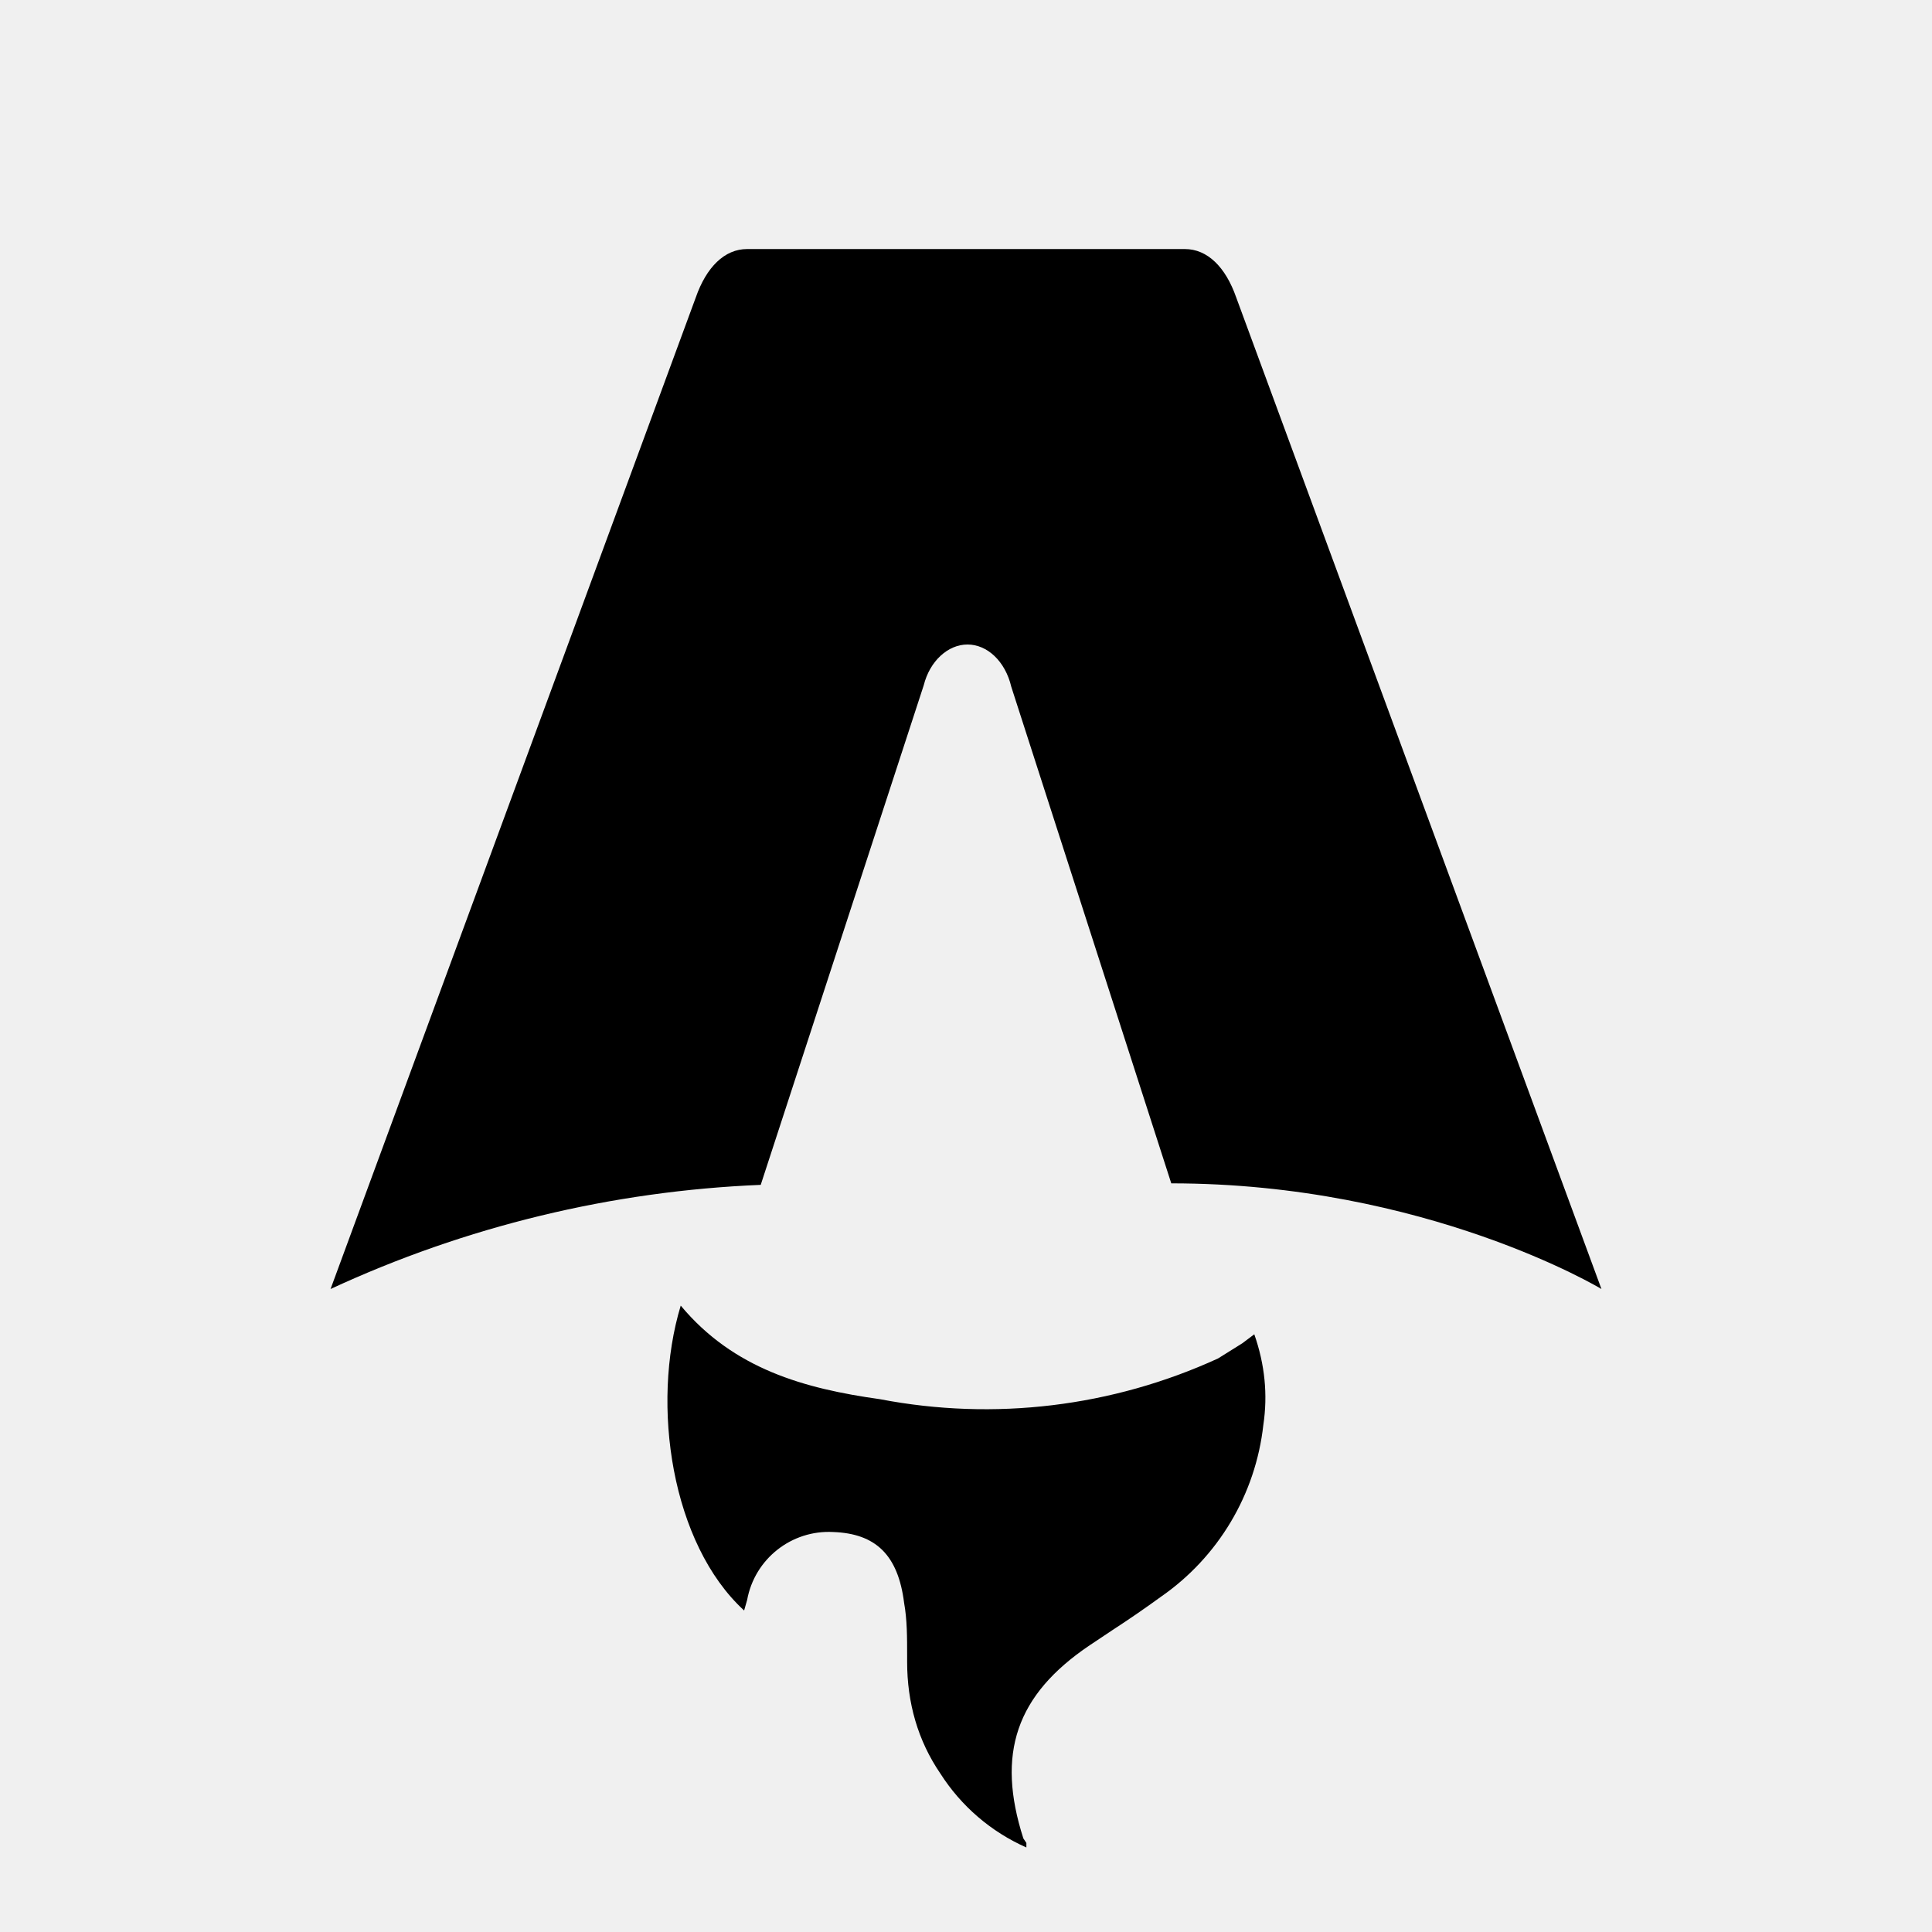
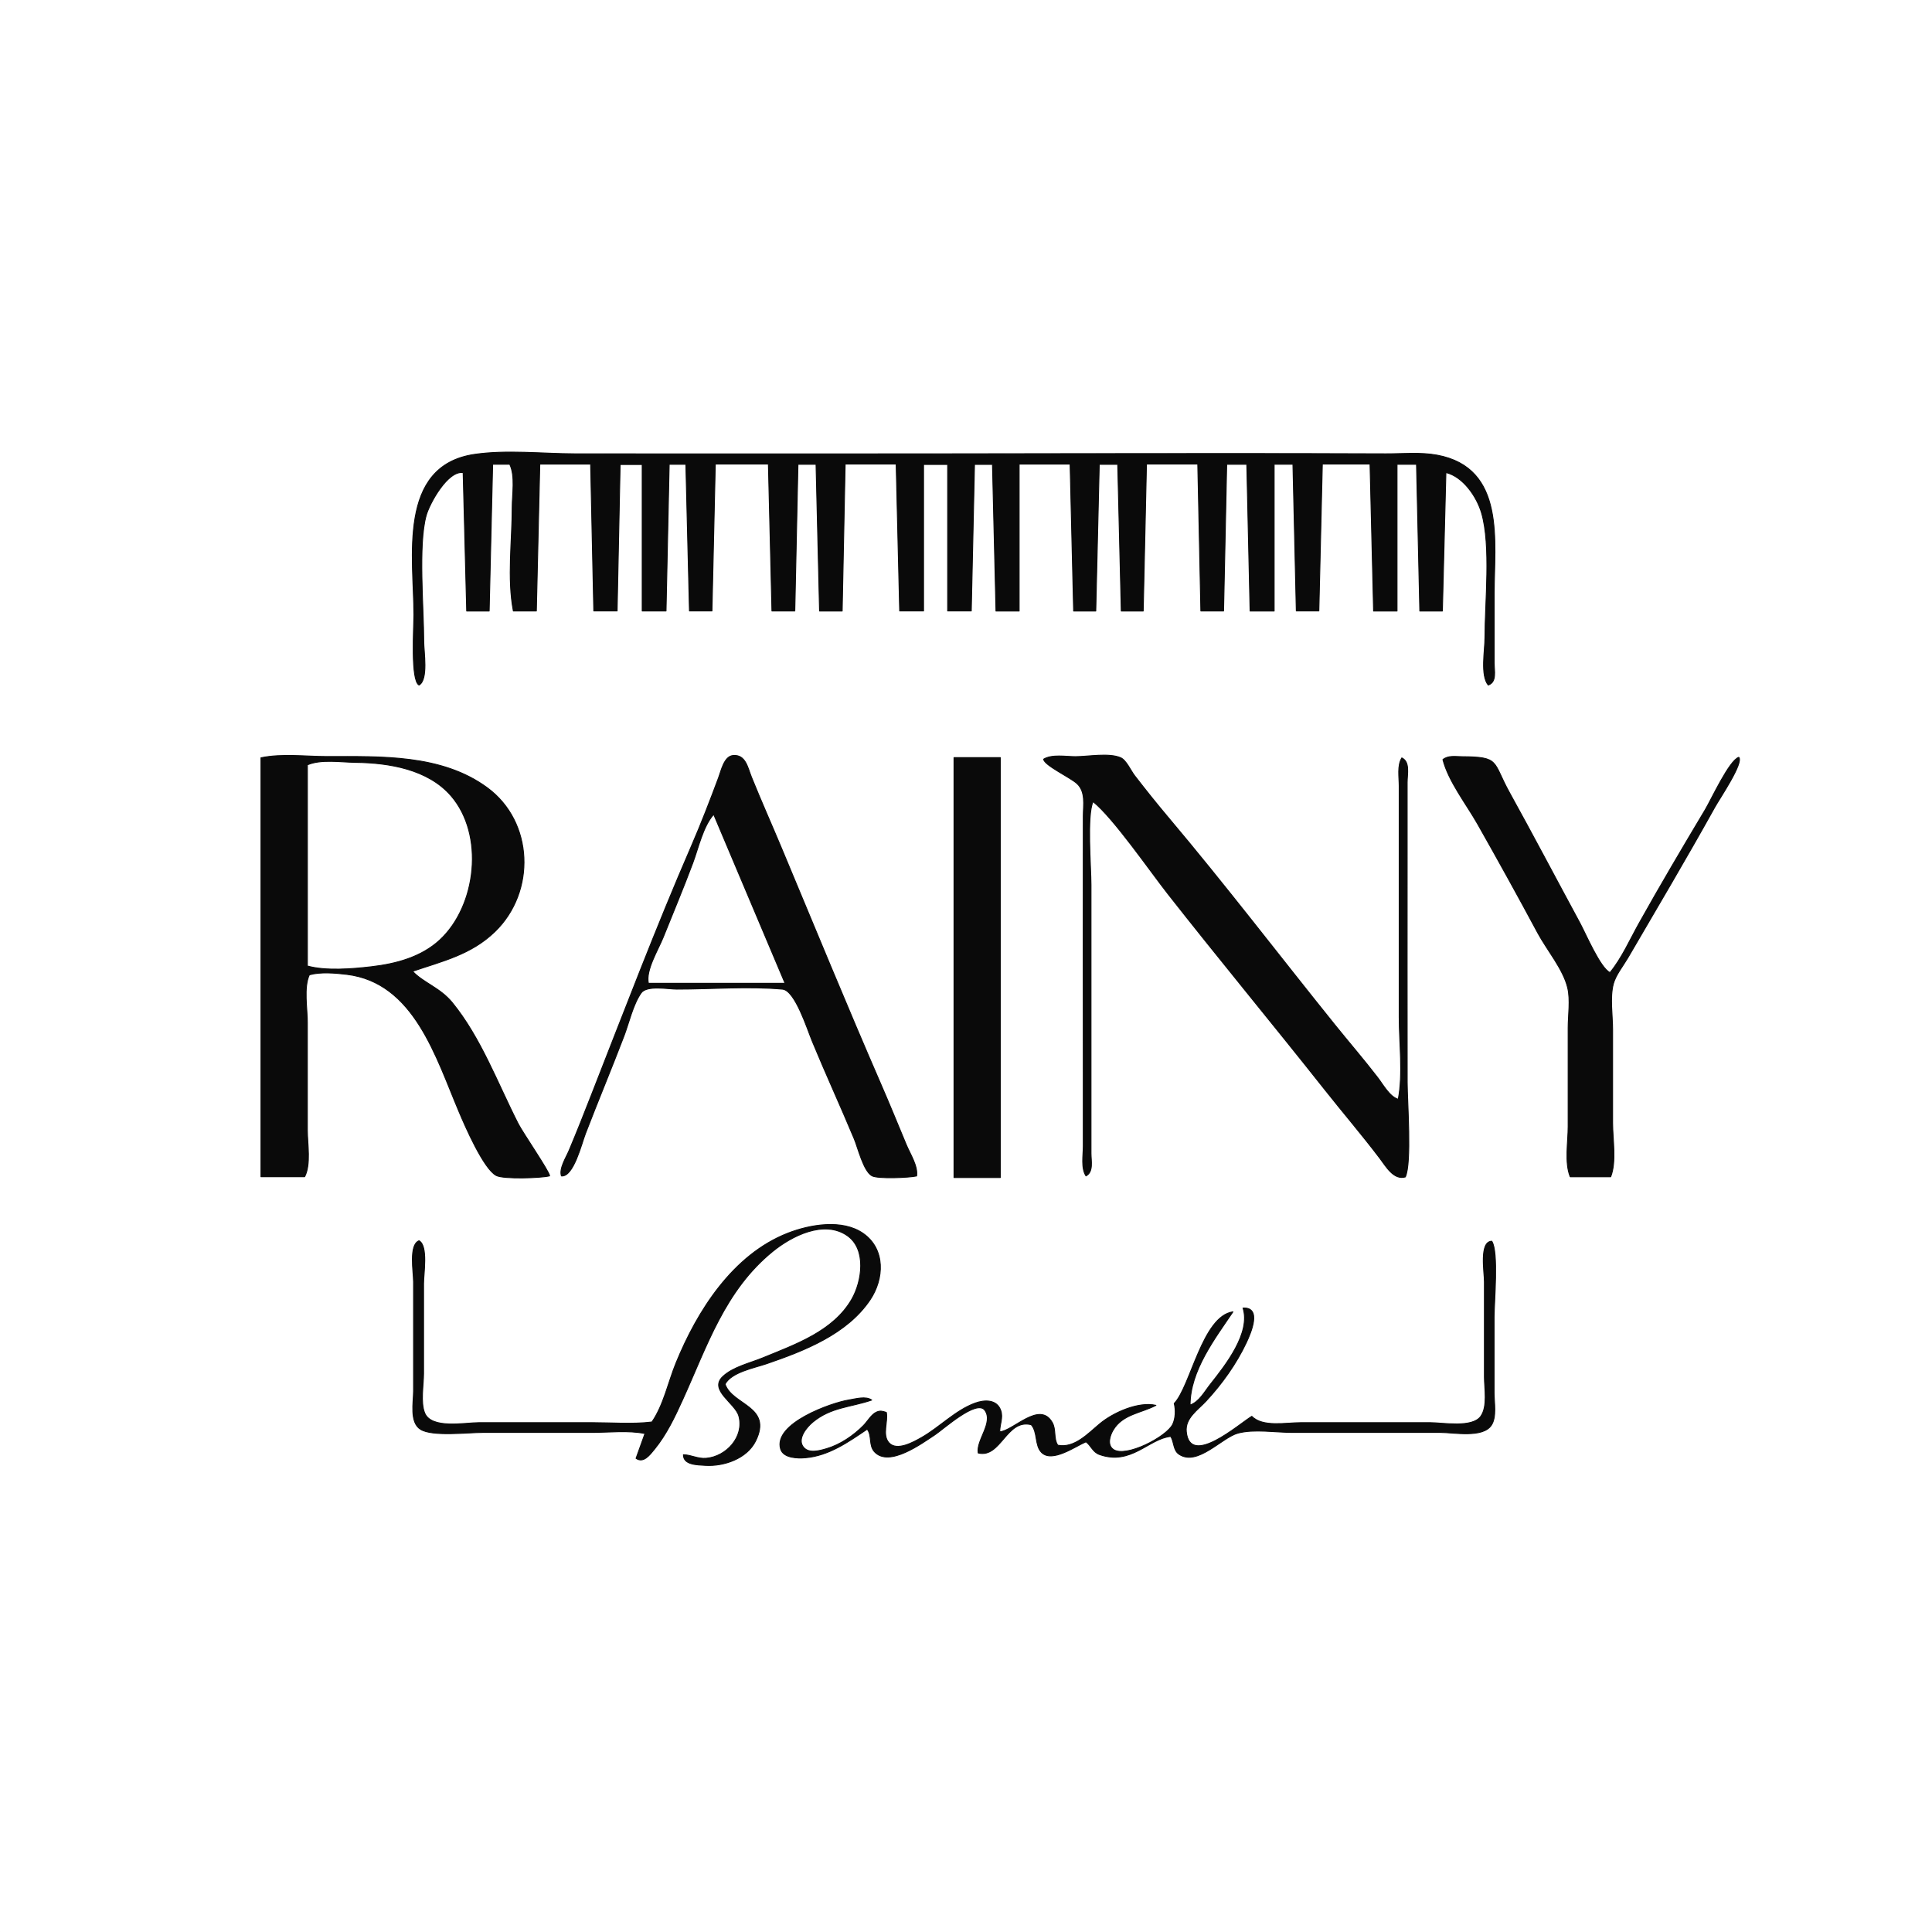
- <svg xmlns="http://www.w3.org/2000/svg" fill="none" viewBox="0 0 128 128">
-   <path d="M50.4 78.5a75.1 75.1 0 0 0-28.5 6.9l24.2-65.7c.7-2 1.9-3.2 3.4-3.2h29c1.5 0 2.7 1.2 3.4 3.2l24.2 65.7s-11.6-7-28.5-7L67 45.5c-.4-1.7-1.6-2.8-2.9-2.8-1.3 0-2.5 1.1-2.9 2.7L50.4 78.5Zm-1.1 28.2Zm-4.2-20.2c-2 6.6-.6 15.8 4.2 20.2a17.5 17.5 0 0 1 .2-.7 5.5 5.5 0 0 1 5.7-4.5c2.8.1 4.3 1.5 4.7 4.7.2 1.1.2 2.3.2 3.5v.4c0 2.7.7 5.2 2.2 7.4a13 13 0 0 0 5.7 4.9v-.3l-.2-.3c-1.8-5.6-.5-9.5 4.4-12.8l1.5-1a73 73 0 0 0 3.2-2.2 16 16 0 0 0 6.8-11.4c.3-2 .1-4-.6-6l-.8.6-1.6 1a37 37 0 0 1-22.4 2.7c-5-.7-9.7-2-13.2-6.2Z" />
-   <style>
-         path { fill: #000; }
-         @media (prefers-color-scheme: dark) {
-             path { fill: #FFF; }
-         }
-     </style>
+ <svg xmlns="http://www.w3.org/2000/svg" viewBox="0 0 538 538" width="538" height="538">
+   <path d="M0.12 0.12C179.37 0.12 358.63 0.12 537.88 0.12C537.88 179.37 537.88 358.63 537.88 537.88C358.63 537.88 179.37 537.88 0.12 537.88C0.12 358.63 0.12 179.37 0.12 0.12ZM414.43 190.77C416.89 189.9 416.07 186.8 416.08 184.49C416.08 178.11 416.08 171.72 416.08 165.33C416.08 150.84 419.39 130.3 400.18 126.74C395.57 125.88 390.61 126.39 385.94 126.37C328.61 126.15 271.29 126.45 213.97 126.39C195.96 126.37 177.94 126.42 159.93 126.37C150.94 126.34 141.06 125.23 132.18 126.52C110.5 129.68 115.26 155.54 115.26 171.23C115.26 174.68 114.29 189.49 116.69 190.77C119.32 189.26 118 181.49 118 178.6C118 169.4 116.4 151.69 118.68 143.53C119.63 140.14 124.71 130.93 128.97 131.61C129.3 144.46 129.63 157.3 129.96 170.15C132.04 170.15 134.13 170.15 136.22 170.15C136.54 156.53 136.86 142.9 137.19 129.28C138.77 129.28 140.36 129.28 141.95 129.28C143.53 132.59 142.63 137.61 142.63 141.26C142.63 150.49 141.21 161.07 142.95 170.14C145.09 170.14 147.23 170.14 149.36 170.14C149.68 156.51 150 142.87 150.32 129.24C155.04 129.24 159.75 129.24 164.47 129.24C164.76 142.87 165.06 156.5 165.35 170.13C167.52 170.13 169.68 170.13 171.85 170.13C172.13 156.54 172.41 142.94 172.69 129.35C174.74 129.35 176.78 129.35 178.83 129.35C178.83 142.95 178.83 156.54 178.83 170.14C181.04 170.14 183.26 170.14 185.47 170.14C185.77 156.53 186.06 142.91 186.35 129.3C187.9 129.3 189.44 129.3 190.99 129.3C191.32 142.91 191.65 156.52 191.99 170.13C194.08 170.13 196.17 170.13 198.26 170.13C198.57 156.5 198.88 142.87 199.19 129.23C204.12 129.23 209.04 129.23 213.97 129.23C214.3 142.87 214.63 156.5 214.96 170.14C217.08 170.14 219.21 170.14 221.33 170.14C221.62 156.53 221.92 142.91 222.21 129.3C223.88 129.3 225.56 129.3 227.24 129.3C227.56 142.92 227.89 156.54 228.22 170.15C230.32 170.15 232.42 170.15 234.52 170.15C234.8 156.51 235.07 142.87 235.35 129.23C240.08 129.23 244.82 129.23 249.55 129.23C249.88 142.86 250.2 156.49 250.53 170.13C252.75 170.13 254.96 170.13 257.18 170.13C257.18 156.53 257.18 142.94 257.18 129.34C259.41 129.34 261.65 129.34 263.89 129.34C263.89 142.94 263.89 156.53 263.89 170.13C266.08 170.13 268.28 170.13 270.47 170.13C270.77 156.53 271.07 142.92 271.37 129.32C273.04 129.32 274.7 129.32 276.37 129.32C276.7 142.93 277.02 156.54 277.35 170.16C279.5 170.16 281.65 170.16 283.8 170.16C283.8 156.52 283.8 142.88 283.8 129.24C288.53 129.24 293.26 129.24 297.99 129.24C298.32 142.88 298.64 156.51 298.97 170.15C301.03 170.15 303.09 170.15 305.14 170.15C305.47 156.54 305.79 142.92 306.11 129.31C307.82 129.31 309.54 129.31 311.25 129.31C311.58 142.92 311.91 156.54 312.24 170.15C314.27 170.15 316.31 170.15 318.35 170.15C318.65 156.51 318.96 142.87 319.26 129.23C324.02 129.23 328.78 129.23 333.54 129.23C333.83 142.87 334.11 156.5 334.4 170.14C336.51 170.14 338.62 170.14 340.73 170.14C341.02 156.52 341.31 142.91 341.6 129.29C343.47 129.29 345.33 129.29 347.19 129.29C347.5 142.91 347.8 156.54 348.11 170.16C350.34 170.16 352.58 170.16 354.81 170.16C354.81 156.53 354.81 142.9 354.81 129.28C356.55 129.28 358.29 129.28 360.04 129.28C360.35 142.89 360.67 156.51 360.98 170.13C363.08 170.13 365.17 170.13 367.26 170.13C367.59 156.5 367.91 142.87 368.23 129.23C372.66 129.23 377.09 129.23 381.51 129.23C381.84 142.88 382.17 156.52 382.5 170.16C384.67 170.16 386.85 170.16 389.03 170.16C389.03 156.54 389.03 142.92 389.03 129.3C390.84 129.3 392.65 129.3 394.45 129.3C394.76 142.92 395.07 156.54 395.37 170.15C397.47 170.15 399.56 170.15 401.66 170.15C401.99 157.3 402.31 144.44 402.64 131.58C407.45 132.75 411.24 138.31 412.56 142.83C415.23 151.9 413.51 167.79 413.51 177.61C413.51 181.06 412.2 188.13 414.43 190.77ZM255.25 327.47C255.65 324.71 253.47 321.4 252.37 318.77C250.01 313.13 247.71 307.45 245.26 301.84C235.78 280.05 226.78 258.04 217.6 236.13C214.85 229.56 211.94 223.04 209.27 216.43C208.22 213.84 207.65 210.07 204.15 210.38C201.65 210.6 200.85 214.54 200.11 216.53C197.74 222.89 195.26 229.32 192.56 235.55C182.7 258.26 173.86 281.55 164.81 304.6C162.75 309.87 160.67 315.15 158.47 320.37C157.64 322.34 155.65 325.41 156.34 327.47C159.71 327.79 161.96 318.43 163.04 315.63C166.53 306.55 170.28 297.59 173.75 288.51C175.16 284.81 176.26 279.76 178.52 276.52C180.08 274.28 186.06 275.44 188.42 275.44C198.12 275.45 208.25 274.59 217.9 275.45C221.41 275.77 224.81 286.63 226.2 289.98C229.96 299.08 234.08 308.03 237.87 317.12C238.9 319.58 240.43 326.06 242.79 327.41C244.41 328.33 253.27 327.93 255.25 327.47ZM114.89 270.47C123.27 267.63 131.22 265.81 137.82 259.42C149.24 248.36 148.64 228.87 135.66 219.34C122.98 210.02 106.07 210.67 91.14 210.67C85.17 210.67 78.51 209.79 72.67 211.02C72.67 249.91 72.67 288.8 72.67 327.68C76.73 327.68 80.78 327.68 84.84 327.68C86.63 324.22 85.59 318.57 85.59 314.69C85.59 304.7 85.59 294.71 85.59 284.72C85.59 280.81 84.52 275.02 86.14 271.46C89.23 270.59 93.35 270.95 96.54 271.33C115.35 273.58 121.41 294.47 127.87 309.69C129.48 313.51 134.67 325.5 138.2 327.34C140.21 328.39 150.71 328.05 153.05 327.44C152.98 326.2 145.58 315.45 144.28 312.89C138.58 301.71 133.92 288.98 125.92 279.18C122.54 275.04 117.78 273.62 114.89 270.47ZM278.55 210.97C274.25 210.97 269.96 210.97 265.66 210.97C265.66 249.95 265.66 288.93 265.66 327.91C269.96 327.91 274.25 327.91 278.55 327.91C278.55 288.93 278.55 249.95 278.55 210.97ZM389.37 306.11C386.98 305.44 385.15 302.04 383.63 300.06C379.8 295.08 375.67 290.3 371.73 285.41C356.25 266.19 341.23 246.5 325.32 227.64C322.11 223.83 318.96 219.9 315.92 215.95C314.91 214.63 313.59 211.65 312.06 211C308.81 209.59 302.99 210.7 299.46 210.7C296.75 210.7 292.96 209.99 290.62 211.4C290.73 213.09 298.03 216.47 299.9 218.19C302.39 220.48 301.67 224.13 301.66 227.24C301.61 251.48 301.66 275.71 301.66 299.95C301.66 306.34 301.66 312.73 301.66 319.12C301.66 321.71 300.99 325.26 302.41 327.46C304.55 326.29 303.81 323.33 303.81 321.08C303.81 314.69 303.81 308.31 303.81 301.92C303.81 283.41 303.81 264.91 303.81 246.4C303.81 241.41 302.61 227.06 304.38 223.22C310.03 227.73 320.2 242.51 325.22 248.9C339.53 267.13 354.33 284.99 368.72 303.17C373.84 309.65 379.24 315.95 384.23 322.53C385.94 324.79 388.11 328.69 391.34 327.74C393.16 323.83 391.87 306.75 391.86 301.43C391.82 280.3 391.85 259.17 391.85 238.05C391.85 231.33 391.85 224.62 391.85 217.9C391.85 215.52 392.7 212.16 390.36 211.05C389.05 213.2 389.63 216.38 389.63 218.88C389.63 224.94 389.63 231 389.63 237.06C389.63 252.46 389.63 267.85 389.63 283.25C389.63 290.57 390.73 298.93 389.37 306.11ZM448.33 270.83C445.63 269.6 441.58 260.04 439.94 257.01C433.38 244.89 426.97 232.7 420.3 220.64C415.54 212.02 417.8 210.78 407.06 210.71C405.18 210.69 403.29 210.33 401.8 211.52C403.35 217.58 408.37 223.98 411.47 229.45C417.17 239.51 422.79 249.66 428.25 259.85C430.76 264.51 435.34 269.93 436.55 275.09C437.35 278.46 436.68 282.73 436.68 286.2C436.68 295.37 436.68 304.54 436.68 313.71C436.68 317.92 435.65 323.79 437.25 327.69C441.01 327.69 444.77 327.69 448.53 327.69C450.18 323.52 449.06 317.22 449.06 312.73C449.06 304.05 449.06 295.37 449.06 286.69C449.06 282.76 448.27 277.85 449.25 274.03C449.89 271.56 451.97 268.99 453.26 266.79C461.42 252.82 469.67 238.87 477.54 224.73C478.85 222.37 485.61 212.42 484.2 210.88C481.55 211.74 476.58 222.57 474.84 225.5C468.59 235.96 462.35 246.51 456.4 257.16C453.9 261.63 451.59 266.88 448.33 270.83ZM85.6 269C85.6 250.33 85.6 231.66 85.6 212.99C89.35 211.35 94.94 212.25 99 212.3C108.28 212.41 119.13 214.17 125.56 221.55C135.02 232.43 132.72 252.28 122.47 261.76C117.29 266.55 110.25 268.41 103.42 269.2C98.09 269.82 90.76 270.43 85.6 269ZM198.74 226.77C205.36 242.45 211.99 258.13 218.61 273.81C205.93 273.81 193.25 273.81 180.56 273.81C179.76 270.17 183.27 264.52 184.66 261.06C187.42 254.18 190.31 247.3 192.9 240.37C194.49 236.13 195.74 230.16 198.74 226.77ZM201.91 385.44C203.7 382.08 210.07 380.92 213.45 379.76C223.94 376.16 235.86 371.54 242.3 361.95C246.21 356.12 246.6 347.88 240.42 343.51C234.61 339.4 225.54 341 219.37 343.41C204.09 349.39 194.17 365.01 188.23 379.59C186.08 384.86 184.79 391.28 181.54 395.98C176.09 396.64 170.34 396.16 164.84 396.16C154.36 396.16 143.88 396.16 133.39 396.16C129.49 396.16 120.11 398.05 118.25 393.45C117.05 390.47 117.95 385.68 117.95 382.5C117.95 374.14 117.95 365.79 117.95 357.44C117.95 354.7 119.26 346.91 116.69 345.51C113.79 346.63 115.16 354.19 115.16 356.95C115.16 367.1 115.16 377.26 115.16 387.41C115.16 390.47 114 396.1 117.12 398.03C120.41 400.08 130.28 398.89 134.38 398.89C144.53 398.89 154.69 398.89 164.84 398.89C169.6 398.89 174.93 398.24 179.6 399.2C178.77 401.5 177.95 403.8 177.12 406.1C179.14 407.52 180.87 405.25 182.24 403.57C185.59 399.46 187.89 394.62 190.07 389.82C196.89 374.82 201.83 359.36 215.12 348.52C220.46 344.16 229.47 339.58 235.94 344.08C241.39 347.88 240.04 356.81 237.21 361.76C232.08 370.74 221.4 374.42 212.36 378.14C208.83 379.59 204.13 380.64 201.29 383.31C197.28 387.1 204.77 390.71 205.75 394.34C207.3 400.08 202.29 405.62 196.63 406.09C194.3 406.29 192.46 405.12 190.31 405.1C190.29 407.92 194.04 407.92 196.41 408.06C201.56 408.38 207.97 406.2 210.41 401.28C215.22 391.57 203.92 391.36 201.91 385.44ZM415.41 345.64C411.87 345.75 413.36 354.21 413.36 356.95C413.36 365.79 413.36 374.63 413.36 383.48C413.36 386.67 414.31 391.67 412.34 394.41C409.96 397.71 401.81 396.16 398.22 396.16C386.26 396.16 374.31 396.16 362.35 396.16C358.07 396.16 351.6 397.5 348.59 394.4C345 396.56 331.33 408.73 330.35 398.67C329.98 394.9 333.52 392.66 335.85 390.15C340.29 385.37 344.3 379.75 347.08 373.84C348.35 371.12 351.44 363.98 346.14 364.24C348.34 371.14 341.37 380.04 337.06 385.47C335.45 387.5 333.92 390.41 331.4 391.25C331.43 381.66 338.3 372.77 343.33 365.3C334.79 366.53 331.54 386.13 326.98 390.82C327.43 392.56 327.37 394.92 326.57 396.61C324.92 400.09 313.46 406.06 310.02 403.62C308.22 402.34 309.08 399.71 310 398.19C312.64 393.79 317.77 393.51 321.88 391.34C317.03 390.23 310.05 393.33 306.29 396.45C303.11 399.07 299.21 403.41 294.55 402.44C293.32 400.52 294.16 398.09 293 396.09C289.48 389.99 282.18 398.45 278.4 398.71C278.36 396.72 279.4 394.81 278.68 392.77C277.59 389.64 274.13 389.77 271.54 390.72C266.05 392.73 261.72 397.4 256.6 400.32C254.43 401.55 249.72 404.23 247.53 401.75C245.58 399.54 247.35 395.87 246.82 393.31C245.77 393 245.18 392.74 244.09 393.22C242.66 393.84 241.54 395.86 240.46 396.95C237.7 399.76 233.97 402.3 230.2 403.4C228.22 403.98 224.92 404.97 223.51 402.67C222.14 400.43 224.67 397.4 226.3 396.04C231.39 391.8 236.88 391.89 242.74 389.87C241.09 388.7 238.35 389.53 236.31 389.86C231.48 390.64 215.28 396.38 217.37 403.48C218.15 406.09 222.18 406.12 224.29 405.94C230.81 405.38 236.26 401.52 241.49 397.98C242.89 399.76 241.86 402.48 243.53 404.28C247.59 408.68 256.71 401.92 260.29 399.58C262.64 398.04 271.98 389.54 274.25 392.71C276.71 396.16 271.79 401.03 272.39 404.61C278.7 406.17 280.27 394.97 287.17 396.74C289.01 398.83 288.09 402.48 290.04 404.46C293 407.43 299.54 402.69 302.41 401.5C303.88 402.61 304.28 404.36 306.18 405.04C314.97 408.16 319.91 400.6 325.99 400C327 401.47 326.64 403.83 328.33 404.96C333.44 408.41 340.24 400.28 344.73 399.08C349.22 397.88 355.24 398.89 359.89 398.89C373.65 398.89 387.41 398.89 401.17 398.89C404.83 398.89 412.91 400.5 415.3 396.87C416.82 394.56 416.06 390.54 416.06 387.9C416.06 380.86 416.06 373.82 416.06 366.77C416.06 362.6 417.36 348.55 415.41 345.64Z" fill="#ffffff" fill-rule="evenodd" stroke="#ffffff" stroke-width="0.25" stroke-linejoin="round" />
+   <path d="M414.43 190.77C412.2 188.13 413.51 181.06 413.51 177.61C413.51 167.79 415.23 151.9 412.56 142.83C411.24 138.31 407.45 132.75 402.64 131.58C402.31 144.44 401.99 157.3 401.66 170.15C399.56 170.15 397.47 170.15 395.37 170.15C395.07 156.54 394.76 142.92 394.45 129.3C392.65 129.3 390.84 129.3 389.03 129.3C389.03 142.92 389.03 156.54 389.03 170.16C386.85 170.16 384.67 170.16 382.5 170.16C382.17 156.52 381.84 142.88 381.51 129.23C377.09 129.23 372.66 129.23 368.23 129.23C367.91 142.87 367.59 156.5 367.26 170.13C365.17 170.13 363.08 170.13 360.98 170.13C360.67 156.51 360.35 142.89 360.04 129.28C358.29 129.28 356.55 129.28 354.81 129.28C354.81 142.9 354.81 156.53 354.81 170.16C352.58 170.16 350.34 170.16 348.11 170.16C347.8 156.54 347.5 142.91 347.19 129.29C345.33 129.29 343.47 129.29 341.6 129.29C341.31 142.91 341.02 156.52 340.73 170.14C338.62 170.14 336.51 170.14 334.4 170.14C334.11 156.5 333.83 142.87 333.54 129.23C328.78 129.23 324.02 129.23 319.26 129.23C318.96 142.87 318.65 156.51 318.35 170.15C316.31 170.15 314.27 170.15 312.24 170.15C311.91 156.54 311.58 142.92 311.25 129.31C309.54 129.31 307.82 129.31 306.11 129.31C305.79 142.92 305.47 156.54 305.14 170.15C303.09 170.15 301.03 170.15 298.97 170.15C298.64 156.51 298.32 142.88 297.99 129.24C293.26 129.24 288.53 129.24 283.8 129.24C283.8 142.88 283.8 156.52 283.8 170.16C281.65 170.16 279.5 170.16 277.35 170.16C277.02 156.54 276.7 142.93 276.37 129.32C274.7 129.32 273.04 129.32 271.37 129.32C271.07 142.92 270.77 156.53 270.47 170.13C268.28 170.13 266.08 170.13 263.89 170.13C263.89 156.53 263.89 142.94 263.89 129.34C261.65 129.34 259.41 129.34 257.18 129.34C257.18 142.94 257.18 156.53 257.18 170.13C254.96 170.13 252.75 170.13 250.53 170.13C250.2 156.49 249.88 142.86 249.55 129.23C244.82 129.23 240.08 129.23 235.35 129.23C235.07 142.87 234.8 156.51 234.52 170.15C232.42 170.15 230.32 170.15 228.22 170.15C227.89 156.54 227.56 142.92 227.24 129.3C225.56 129.3 223.88 129.3 222.21 129.3C221.92 142.91 221.62 156.53 221.33 170.14C219.21 170.14 217.08 170.14 214.96 170.14C214.63 156.5 214.3 142.87 213.97 129.23C209.04 129.23 204.12 129.23 199.19 129.23C198.88 142.87 198.57 156.5 198.26 170.13C196.17 170.13 194.08 170.13 191.99 170.13C191.65 156.52 191.32 142.91 190.99 129.3C189.44 129.3 187.9 129.3 186.35 129.3C186.06 142.91 185.77 156.53 185.47 170.14C183.26 170.14 181.04 170.14 178.83 170.14C178.83 156.54 178.83 142.95 178.83 129.35C176.78 129.35 174.74 129.35 172.69 129.35C172.41 142.94 172.13 156.54 171.85 170.13C169.68 170.13 167.52 170.13 165.35 170.13C165.06 156.5 164.76 142.87 164.47 129.24C159.75 129.24 155.04 129.24 150.32 129.24C150 142.87 149.68 156.51 149.36 170.14C147.23 170.14 145.09 170.14 142.95 170.14C141.21 161.07 142.63 150.49 142.63 141.26C142.63 137.61 143.53 132.59 141.95 129.28C140.36 129.28 138.77 129.28 137.19 129.28C136.86 142.9 136.54 156.53 136.22 170.15C134.13 170.15 132.04 170.15 129.96 170.15C129.63 157.3 129.3 144.46 128.97 131.61C124.71 130.93 119.63 140.14 118.68 143.53C116.4 151.69 118 169.4 118 178.6C118 181.49 119.32 189.26 116.69 190.77C114.29 189.49 115.26 174.68 115.26 171.23C115.26 155.54 110.5 129.68 132.18 126.52C141.06 125.23 150.94 126.34 159.93 126.37C177.94 126.42 195.96 126.37 213.97 126.39C271.29 126.45 328.61 126.15 385.94 126.37C390.61 126.39 395.57 125.88 400.18 126.74C419.39 130.3 416.08 150.84 416.08 165.33C416.08 171.72 416.08 178.11 416.08 184.49C416.07 186.8 416.89 189.9 414.43 190.77ZM255.25 327.47C253.27 327.93 244.41 328.33 242.79 327.41C240.43 326.06 238.9 319.58 237.87 317.12C234.08 308.03 229.96 299.08 226.2 289.98C224.81 286.63 221.41 275.77 217.9 275.45C208.25 274.59 198.12 275.45 188.42 275.44C186.06 275.44 180.08 274.28 178.52 276.52C176.26 279.76 175.16 284.81 173.75 288.51C170.28 297.59 166.53 306.55 163.04 315.63C161.96 318.43 159.71 327.79 156.34 327.47C155.65 325.41 157.64 322.34 158.47 320.37C160.67 315.15 162.75 309.87 164.81 304.6C173.86 281.55 182.7 258.26 192.56 235.55C195.26 229.32 197.74 222.89 200.11 216.53C200.85 214.54 201.65 210.6 204.15 210.38C207.65 210.07 208.22 213.84 209.27 216.43C211.94 223.04 214.85 229.56 217.6 236.13C226.78 258.04 235.78 280.05 245.26 301.84C247.71 307.45 250.01 313.13 252.37 318.77C253.47 321.4 255.65 324.71 255.25 327.47ZM114.89 270.47C117.78 273.62 122.54 275.04 125.92 279.18C133.92 288.98 138.58 301.71 144.28 312.89C145.58 315.45 152.98 326.2 153.05 327.44C150.71 328.05 140.21 328.39 138.2 327.34C134.67 325.5 129.48 313.51 127.87 309.69C121.41 294.47 115.35 273.58 96.54 271.33C93.35 270.95 89.23 270.59 86.14 271.46C84.52 275.02 85.59 280.81 85.59 284.72C85.59 294.71 85.59 304.7 85.59 314.69C85.59 318.57 86.63 324.22 84.84 327.68C80.78 327.68 76.73 327.68 72.67 327.68C72.67 288.8 72.67 249.91 72.67 211.02C78.51 209.79 85.17 210.67 91.14 210.67C106.07 210.67 122.98 210.02 135.66 219.34C148.64 228.87 149.24 248.36 137.82 259.42C131.22 265.81 123.27 267.63 114.89 270.47ZM278.55 210.97C278.55 249.95 278.55 288.93 278.55 327.91C274.25 327.91 269.96 327.91 265.66 327.91C265.66 288.93 265.66 249.95 265.66 210.97C269.96 210.97 274.25 210.97 278.55 210.97ZM389.37 306.11C390.73 298.93 389.63 290.57 389.63 283.25C389.63 267.85 389.63 252.46 389.63 237.06C389.63 231 389.63 224.94 389.63 218.88C389.63 216.38 389.05 213.2 390.36 211.05C392.7 212.16 391.85 215.52 391.85 217.9C391.85 224.62 391.85 231.33 391.85 238.05C391.85 259.17 391.82 280.3 391.86 301.43C391.87 306.75 393.16 323.83 391.34 327.74C388.11 328.69 385.94 324.79 384.23 322.53C379.24 315.95 373.84 309.65 368.72 303.17C354.33 284.99 339.53 267.13 325.22 248.9C320.2 242.51 310.03 227.73 304.38 223.22C302.61 227.06 303.81 241.41 303.81 246.4C303.81 264.91 303.81 283.41 303.81 301.92C303.81 308.31 303.81 314.69 303.81 321.08C303.81 323.33 304.55 326.29 302.41 327.46C300.99 325.26 301.66 321.71 301.66 319.12C301.66 312.73 301.66 306.34 301.66 299.95C301.66 275.71 301.61 251.48 301.66 227.24C301.67 224.13 302.39 220.48 299.9 218.19C298.03 216.47 290.73 213.09 290.62 211.4C292.96 209.99 296.75 210.7 299.46 210.7C302.99 210.7 308.81 209.59 312.06 211C313.59 211.65 314.91 214.63 315.92 215.95C318.96 219.9 322.11 223.83 325.32 227.64C341.23 246.5 356.25 266.19 371.73 285.41C375.67 290.3 379.8 295.08 383.63 300.06C385.15 302.04 386.98 305.44 389.37 306.11ZM448.33 270.83C451.59 266.88 453.9 261.63 456.4 257.16C462.35 246.51 468.59 235.96 474.84 225.5C476.58 222.57 481.55 211.74 484.2 210.88C485.61 212.42 478.85 222.37 477.54 224.73C469.67 238.87 461.42 252.82 453.26 266.79C451.97 268.99 449.89 271.56 449.25 274.03C448.27 277.85 449.06 282.76 449.06 286.69C449.06 295.37 449.06 304.05 449.06 312.73C449.06 317.22 450.18 323.52 448.53 327.69C444.77 327.69 441.01 327.69 437.25 327.69C435.65 323.79 436.68 317.92 436.68 313.71C436.68 304.54 436.68 295.37 436.68 286.2C436.68 282.73 437.35 278.46 436.55 275.09C435.34 269.93 430.76 264.51 428.25 259.85C422.79 249.66 417.17 239.51 411.47 229.45C408.37 223.98 403.35 217.58 401.8 211.52C403.29 210.33 405.18 210.69 407.06 210.71C417.8 210.78 415.54 212.02 420.3 220.64C426.97 232.7 433.38 244.89 439.94 257.01C441.58 260.04 445.63 269.6 448.33 270.83ZM85.6 269C90.76 270.43 98.09 269.82 103.42 269.2C110.25 268.41 117.29 266.55 122.47 261.76C132.72 252.28 135.02 232.43 125.56 221.55C119.13 214.17 108.28 212.41 99 212.3C94.94 212.25 89.35 211.35 85.6 212.99C85.6 231.66 85.6 250.33 85.6 269ZM198.74 226.77C195.74 230.16 194.49 236.13 192.9 240.37C190.31 247.3 187.42 254.18 184.66 261.06C183.27 264.52 179.76 270.17 180.56 273.81C193.25 273.81 205.93 273.81 218.61 273.81C211.99 258.13 205.36 242.45 198.74 226.77ZM201.91 385.44C203.92 391.36 215.22 391.57 210.41 401.28C207.97 406.2 201.56 408.38 196.41 408.06C194.04 407.92 190.29 407.92 190.31 405.1C192.46 405.12 194.3 406.29 196.63 406.09C202.29 405.62 207.3 400.08 205.75 394.34C204.77 390.71 197.28 387.1 201.29 383.31C204.13 380.64 208.83 379.59 212.36 378.14C221.4 374.42 232.08 370.74 237.21 361.76C240.04 356.81 241.39 347.88 235.94 344.08C229.47 339.58 220.46 344.16 215.12 348.52C201.83 359.36 196.89 374.82 190.07 389.82C187.89 394.62 185.59 399.46 182.24 403.57C180.87 405.25 179.14 407.52 177.12 406.1C177.95 403.8 178.77 401.5 179.6 399.2C174.93 398.24 169.6 398.89 164.84 398.89C154.69 398.89 144.53 398.89 134.38 398.89C130.28 398.89 120.41 400.08 117.12 398.03C114 396.1 115.16 390.47 115.16 387.41C115.16 377.26 115.16 367.1 115.16 356.95C115.16 354.19 113.79 346.63 116.69 345.51C119.26 346.91 117.95 354.7 117.95 357.44C117.95 365.79 117.95 374.14 117.95 382.5C117.95 385.68 117.05 390.47 118.25 393.45C120.11 398.05 129.49 396.16 133.39 396.16C143.88 396.16 154.36 396.16 164.84 396.16C170.34 396.16 176.09 396.64 181.54 395.98C184.79 391.28 186.08 384.86 188.23 379.59C194.17 365.01 204.09 349.39 219.37 343.41C225.54 341 234.61 339.4 240.42 343.51C246.6 347.88 246.21 356.12 242.3 361.95C235.86 371.54 223.94 376.16 213.45 379.76C210.07 380.92 203.7 382.08 201.91 385.44ZM415.41 345.64C417.36 348.55 416.06 362.6 416.06 366.77C416.06 373.82 416.06 380.86 416.06 387.9C416.06 390.54 416.82 394.56 415.3 396.87C412.91 400.5 404.83 398.89 401.17 398.89C387.41 398.89 373.65 398.89 359.89 398.89C355.24 398.89 349.22 397.88 344.73 399.08C340.24 400.28 333.44 408.41 328.33 404.96C326.64 403.83 327 401.47 325.99 400C319.91 400.6 314.97 408.16 306.18 405.04C304.28 404.36 303.88 402.61 302.41 401.5C299.54 402.69 293 407.43 290.04 404.46C288.09 402.48 289.01 398.83 287.17 396.74C280.27 394.97 278.7 406.17 272.39 404.61C271.79 401.03 276.71 396.16 274.25 392.71C271.98 389.54 262.64 398.04 260.29 399.58C256.71 401.92 247.59 408.68 243.53 404.28C241.86 402.48 242.89 399.76 241.49 397.98C236.26 401.52 230.81 405.38 224.29 405.94C222.18 406.12 218.15 406.09 217.37 403.48C215.28 396.38 231.48 390.64 236.31 389.86C238.35 389.53 241.09 388.7 242.74 389.87C236.88 391.89 231.39 391.8 226.3 396.04C224.67 397.4 222.14 400.43 223.51 402.67C224.92 404.97 228.22 403.98 230.2 403.4C233.97 402.3 237.7 399.76 240.46 396.95C241.54 395.86 242.66 393.84 244.09 393.22C245.18 392.74 245.77 393 246.82 393.31C247.35 395.87 245.58 399.54 247.53 401.75C249.72 404.23 254.43 401.55 256.6 400.32C261.72 397.4 266.05 392.73 271.54 390.72C274.13 389.77 277.59 389.64 278.68 392.77C279.4 394.81 278.36 396.72 278.4 398.71C282.18 398.45 289.48 389.99 293 396.09C294.16 398.09 293.32 400.52 294.55 402.44C299.21 403.41 303.11 399.07 306.29 396.45C310.05 393.33 317.03 390.23 321.88 391.34C317.77 393.51 312.64 393.79 310 398.19C309.08 399.71 308.22 402.34 310.02 403.62C313.46 406.06 324.92 400.09 326.57 396.61C327.37 394.92 327.43 392.56 326.98 390.82C331.54 386.13 334.79 366.53 343.33 365.3C338.3 372.77 331.43 381.66 331.4 391.25C333.92 390.41 335.45 387.5 337.06 385.47C341.37 380.04 348.34 371.14 346.14 364.24C351.44 363.98 348.35 371.12 347.08 373.84C344.3 379.75 340.29 385.37 335.85 390.15C333.52 392.66 329.98 394.9 330.35 398.67C331.33 408.73 345 396.56 348.59 394.4C351.6 397.5 358.07 396.16 362.35 396.16C374.31 396.16 386.26 396.16 398.22 396.16C401.81 396.16 409.96 397.71 412.34 394.41C414.31 391.67 413.36 386.67 413.36 383.48C413.36 374.63 413.36 365.79 413.36 356.95C413.36 354.21 411.87 345.75 415.41 345.64Z" fill="#0a0a0a" fill-rule="evenodd" stroke="#0a0a0a" stroke-width="0.25" stroke-linejoin="round" />
</svg>
